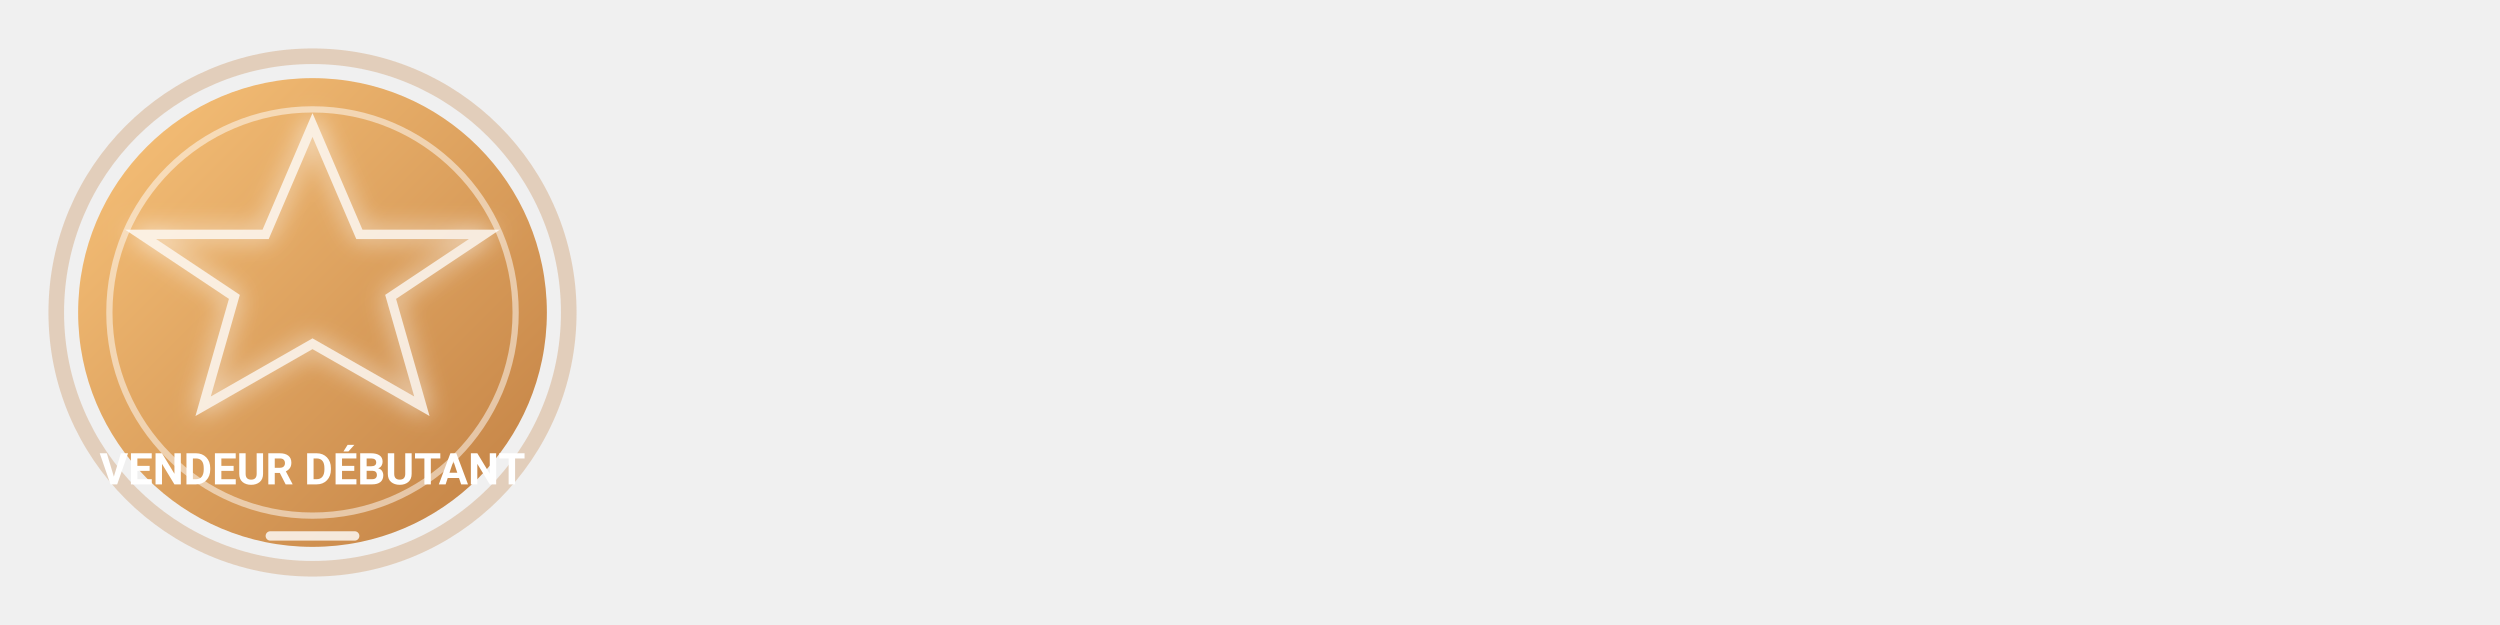
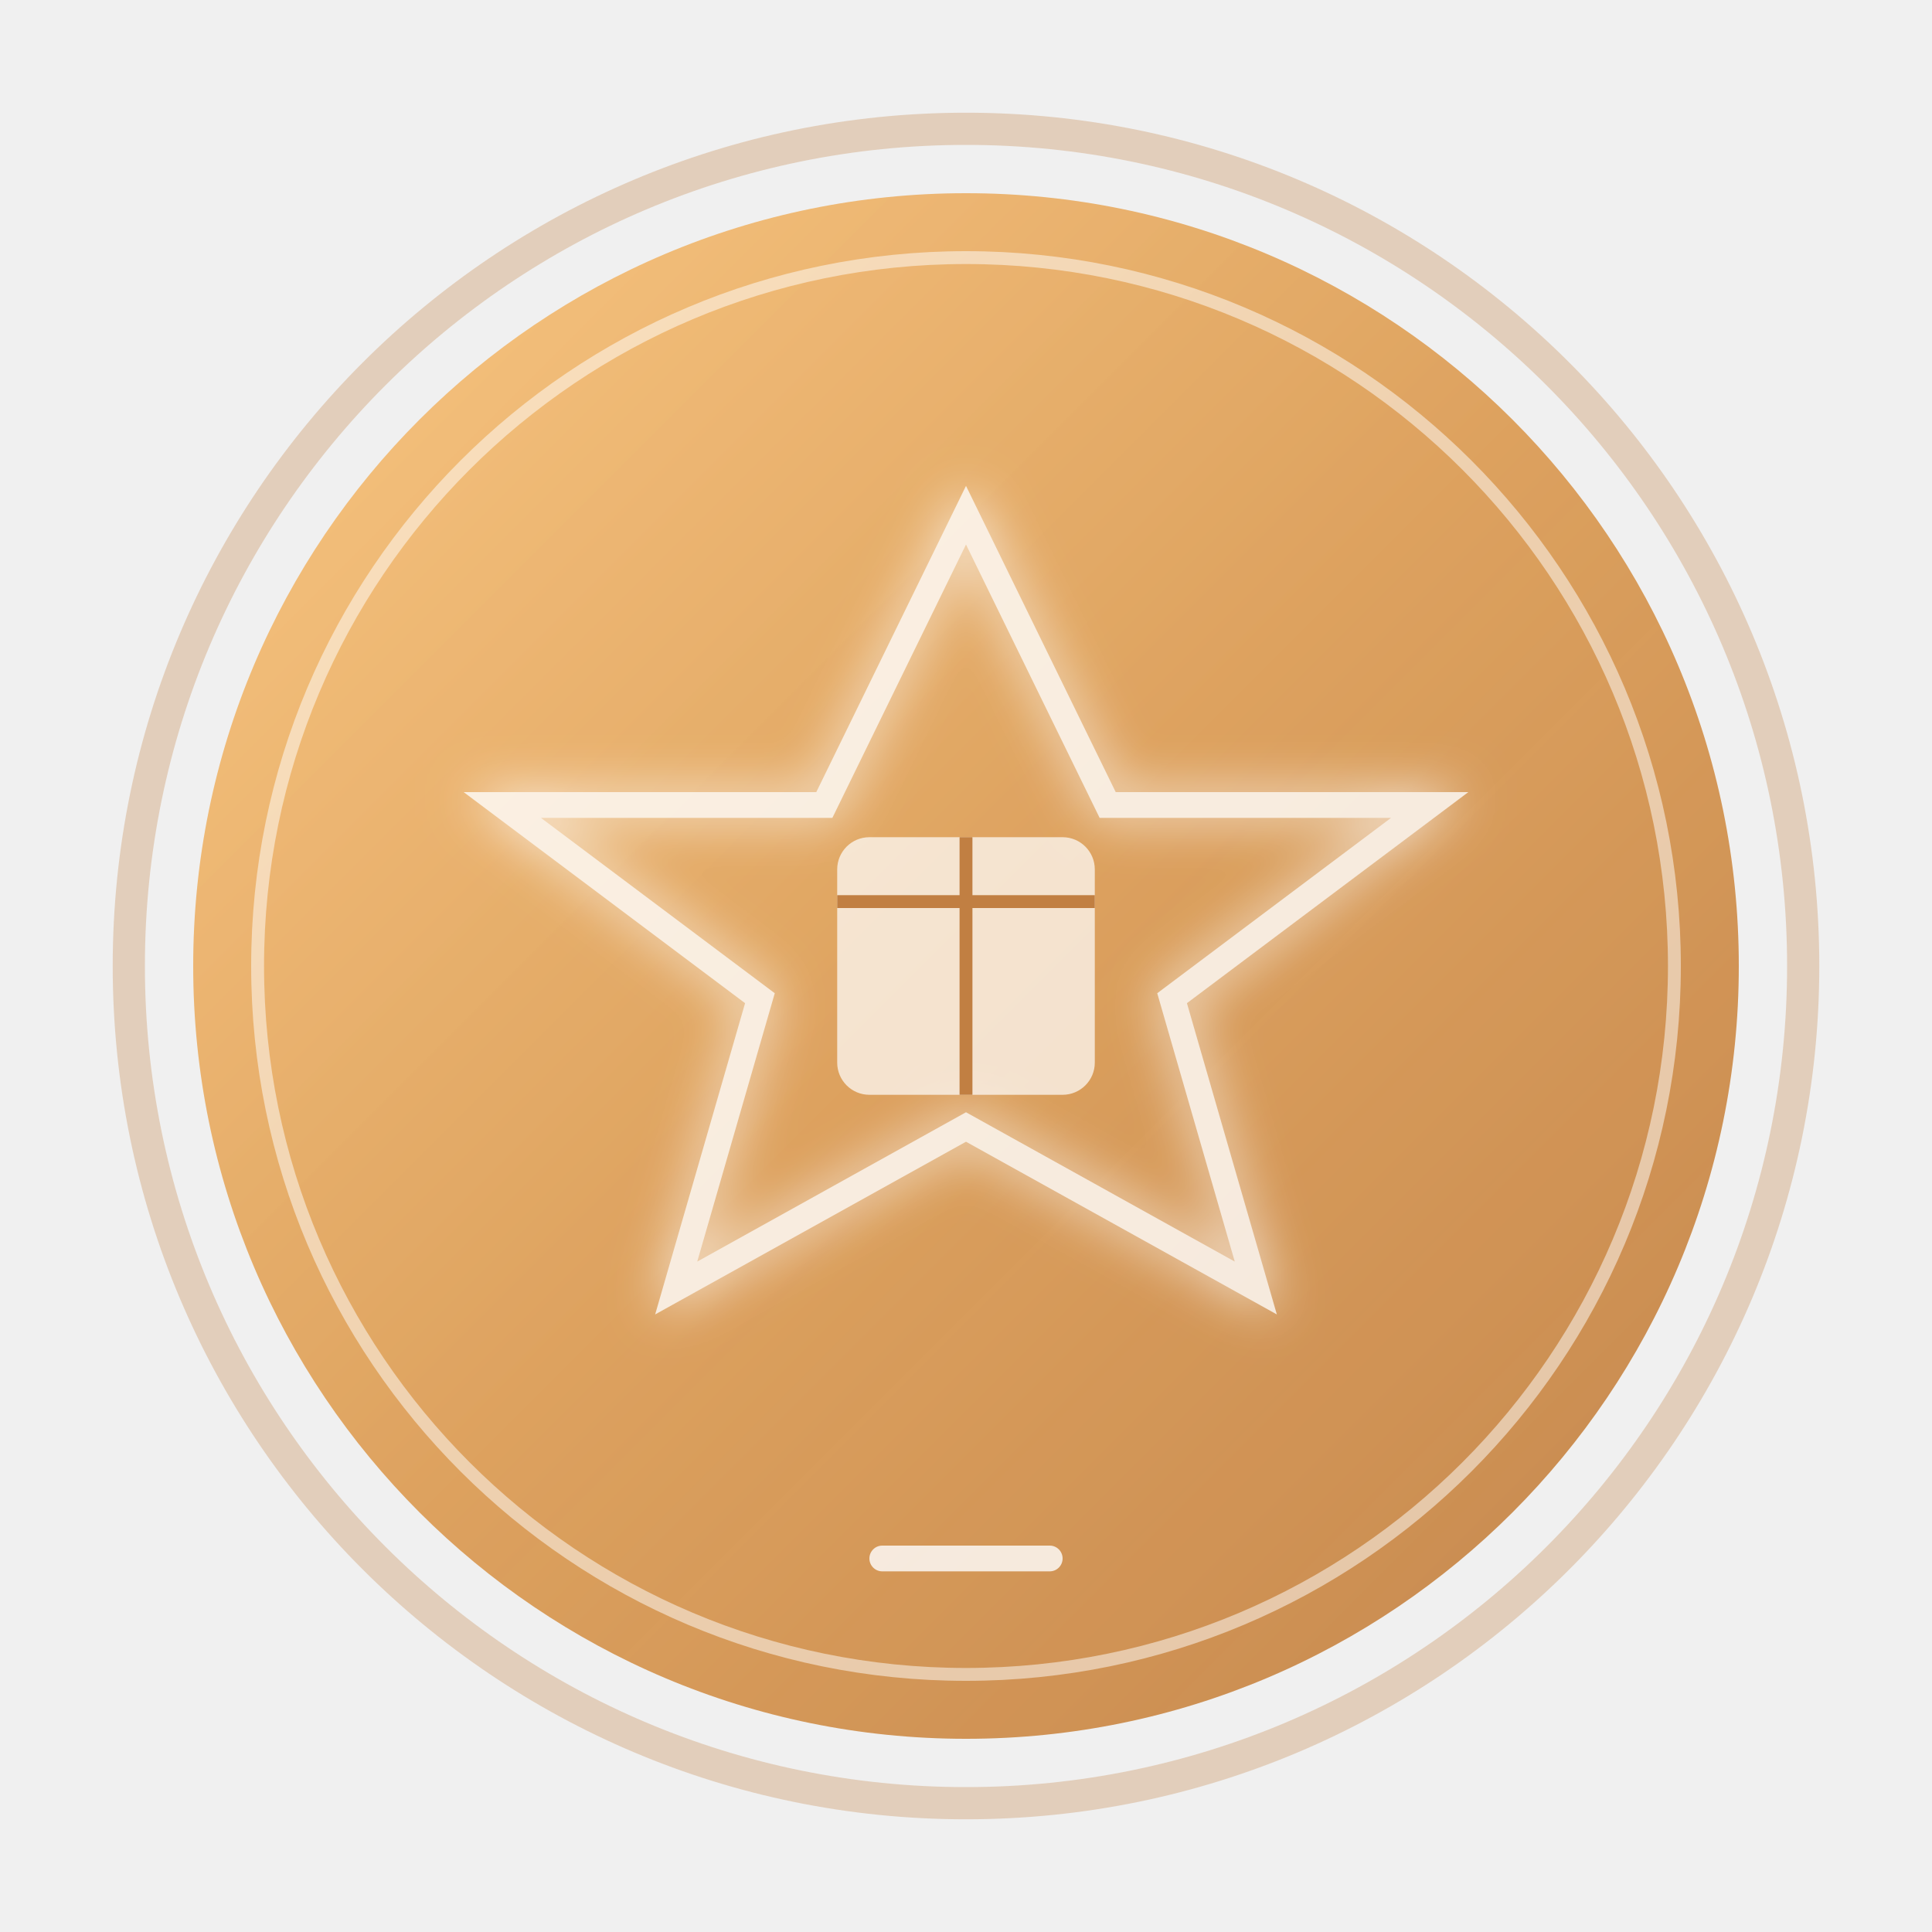
- <svg xmlns="http://www.w3.org/2000/svg" viewBox="0 0 800 200">
-   <g transform="translate(0, 0)">
-     <defs>
-       <linearGradient id="gradientBronze" x1="0%" y1="0%" x2="100%" y2="100%">
-         <stop offset="0%" stop-color="#F9C47B" />
-         <stop offset="100%" stop-color="#C17F42" />
-       </linearGradient>
-       <filter id="glow1" x="-20%" y="-20%" width="140%" height="140%">
-         <feGaussianBlur stdDeviation="4" result="blur" />
-         <feComposite in="SourceGraphic" in2="blur" operator="over" />
-       </filter>
-     </defs>
-     <circle cx="100" cy="100" r="75" fill="url(#gradientBronze)" />
-     <circle cx="100" cy="100" r="82" fill="none" stroke="rgba(193, 127, 66, 0.3)" stroke-width="5" />
-     <circle cx="100" cy="100" r="65" fill="none" stroke="#FFF" stroke-width="2" opacity="0.5" />
-     <path d="M100,40 L115,75 L155,75 L125,95 L135,130 L100,110 L65,130 L75,95 L45,75 L85,75 Z" fill="none" stroke="#FFFFFF" stroke-width="3" opacity="0.8" filter="url(#glow1)" />
-     <text x="100" y="155" font-family="'Segoe UI', Roboto, Arial" font-size="14" text-anchor="middle" fill="#FFF" font-weight="bold">VENDEUR DÉBUTANT</text>
-     <rect x="85" y="170" width="30" height="3" rx="1.5" fill="#FFF" opacity="0.8" />
-   </g>
+ <svg xmlns="http://www.w3.org/2000/svg" viewBox="0 0 300 300">
+   <defs>
+     <linearGradient id="gradientBronze" x1="0%" y1="0%" x2="100%" y2="100%">
+       <stop offset="0%" stop-color="#F9C47B" />
+       <stop offset="100%" stop-color="#C17F42" />
+     </linearGradient>
+     <filter id="glow1" x="-20%" y="-20%" width="140%" height="140%">
+       <feGaussianBlur stdDeviation="4" result="blur" />
+       <feComposite in="SourceGraphic" in2="blur" operator="over" />
+     </filter>
+     <linearGradient id="shine" x1="0%" y1="0%" x2="100%" y2="100%">
+       <stop offset="0%" stop-color="rgba(255,255,255,0.5)" />
+       <stop offset="50%" stop-color="rgba(255,255,255,0)" />
+       <stop offset="100%" stop-color="rgba(255,255,255,0.5)" />
+     </linearGradient>
+     <clipPath id="circleClip">
+       <circle cx="150" cy="150" r="120" />
+     </clipPath>
+   </defs>
+   <circle cx="150" cy="150" r="120" fill="url(#gradientBronze)" />
+   <rect x="-50" y="-50" width="400" height="400" fill="url(#shine)" opacity="0.2" clip-path="url(#circleClip)">
+     <animate attributeName="x" from="-150" to="150" dur="3s" repeatCount="indefinite" />
+   </rect>
+   <circle cx="150" cy="150" r="130" fill="none" stroke="rgba(193, 127, 66, 0.3)" stroke-width="5" />
+   <circle cx="150" cy="150" r="110" fill="none" stroke="#FFF" stroke-width="2" opacity="0.5" />
+   <path d="M150,80 L172,125 L222,125 L182,155 L195,200 L150,175 L105,200 L118,155 L78,125 L128,125 Z" fill="none" stroke="#FFFFFF" stroke-width="4" opacity="0.8" filter="url(#glow1)" />
+   <rect x="130" y="130" width="40" height="40" rx="5" fill="#FFFFFF" opacity="0.7" />
+   <line x1="130" y1="140" x2="170" y2="140" stroke="#C17F42" stroke-width="2" />
+   <line x1="150" y1="130" x2="150" y2="170" stroke="#C17F42" stroke-width="2" />
+   <rect x="135" y="240" width="30" height="4" rx="2" fill="#FFF" opacity="0.8" />
</svg>
